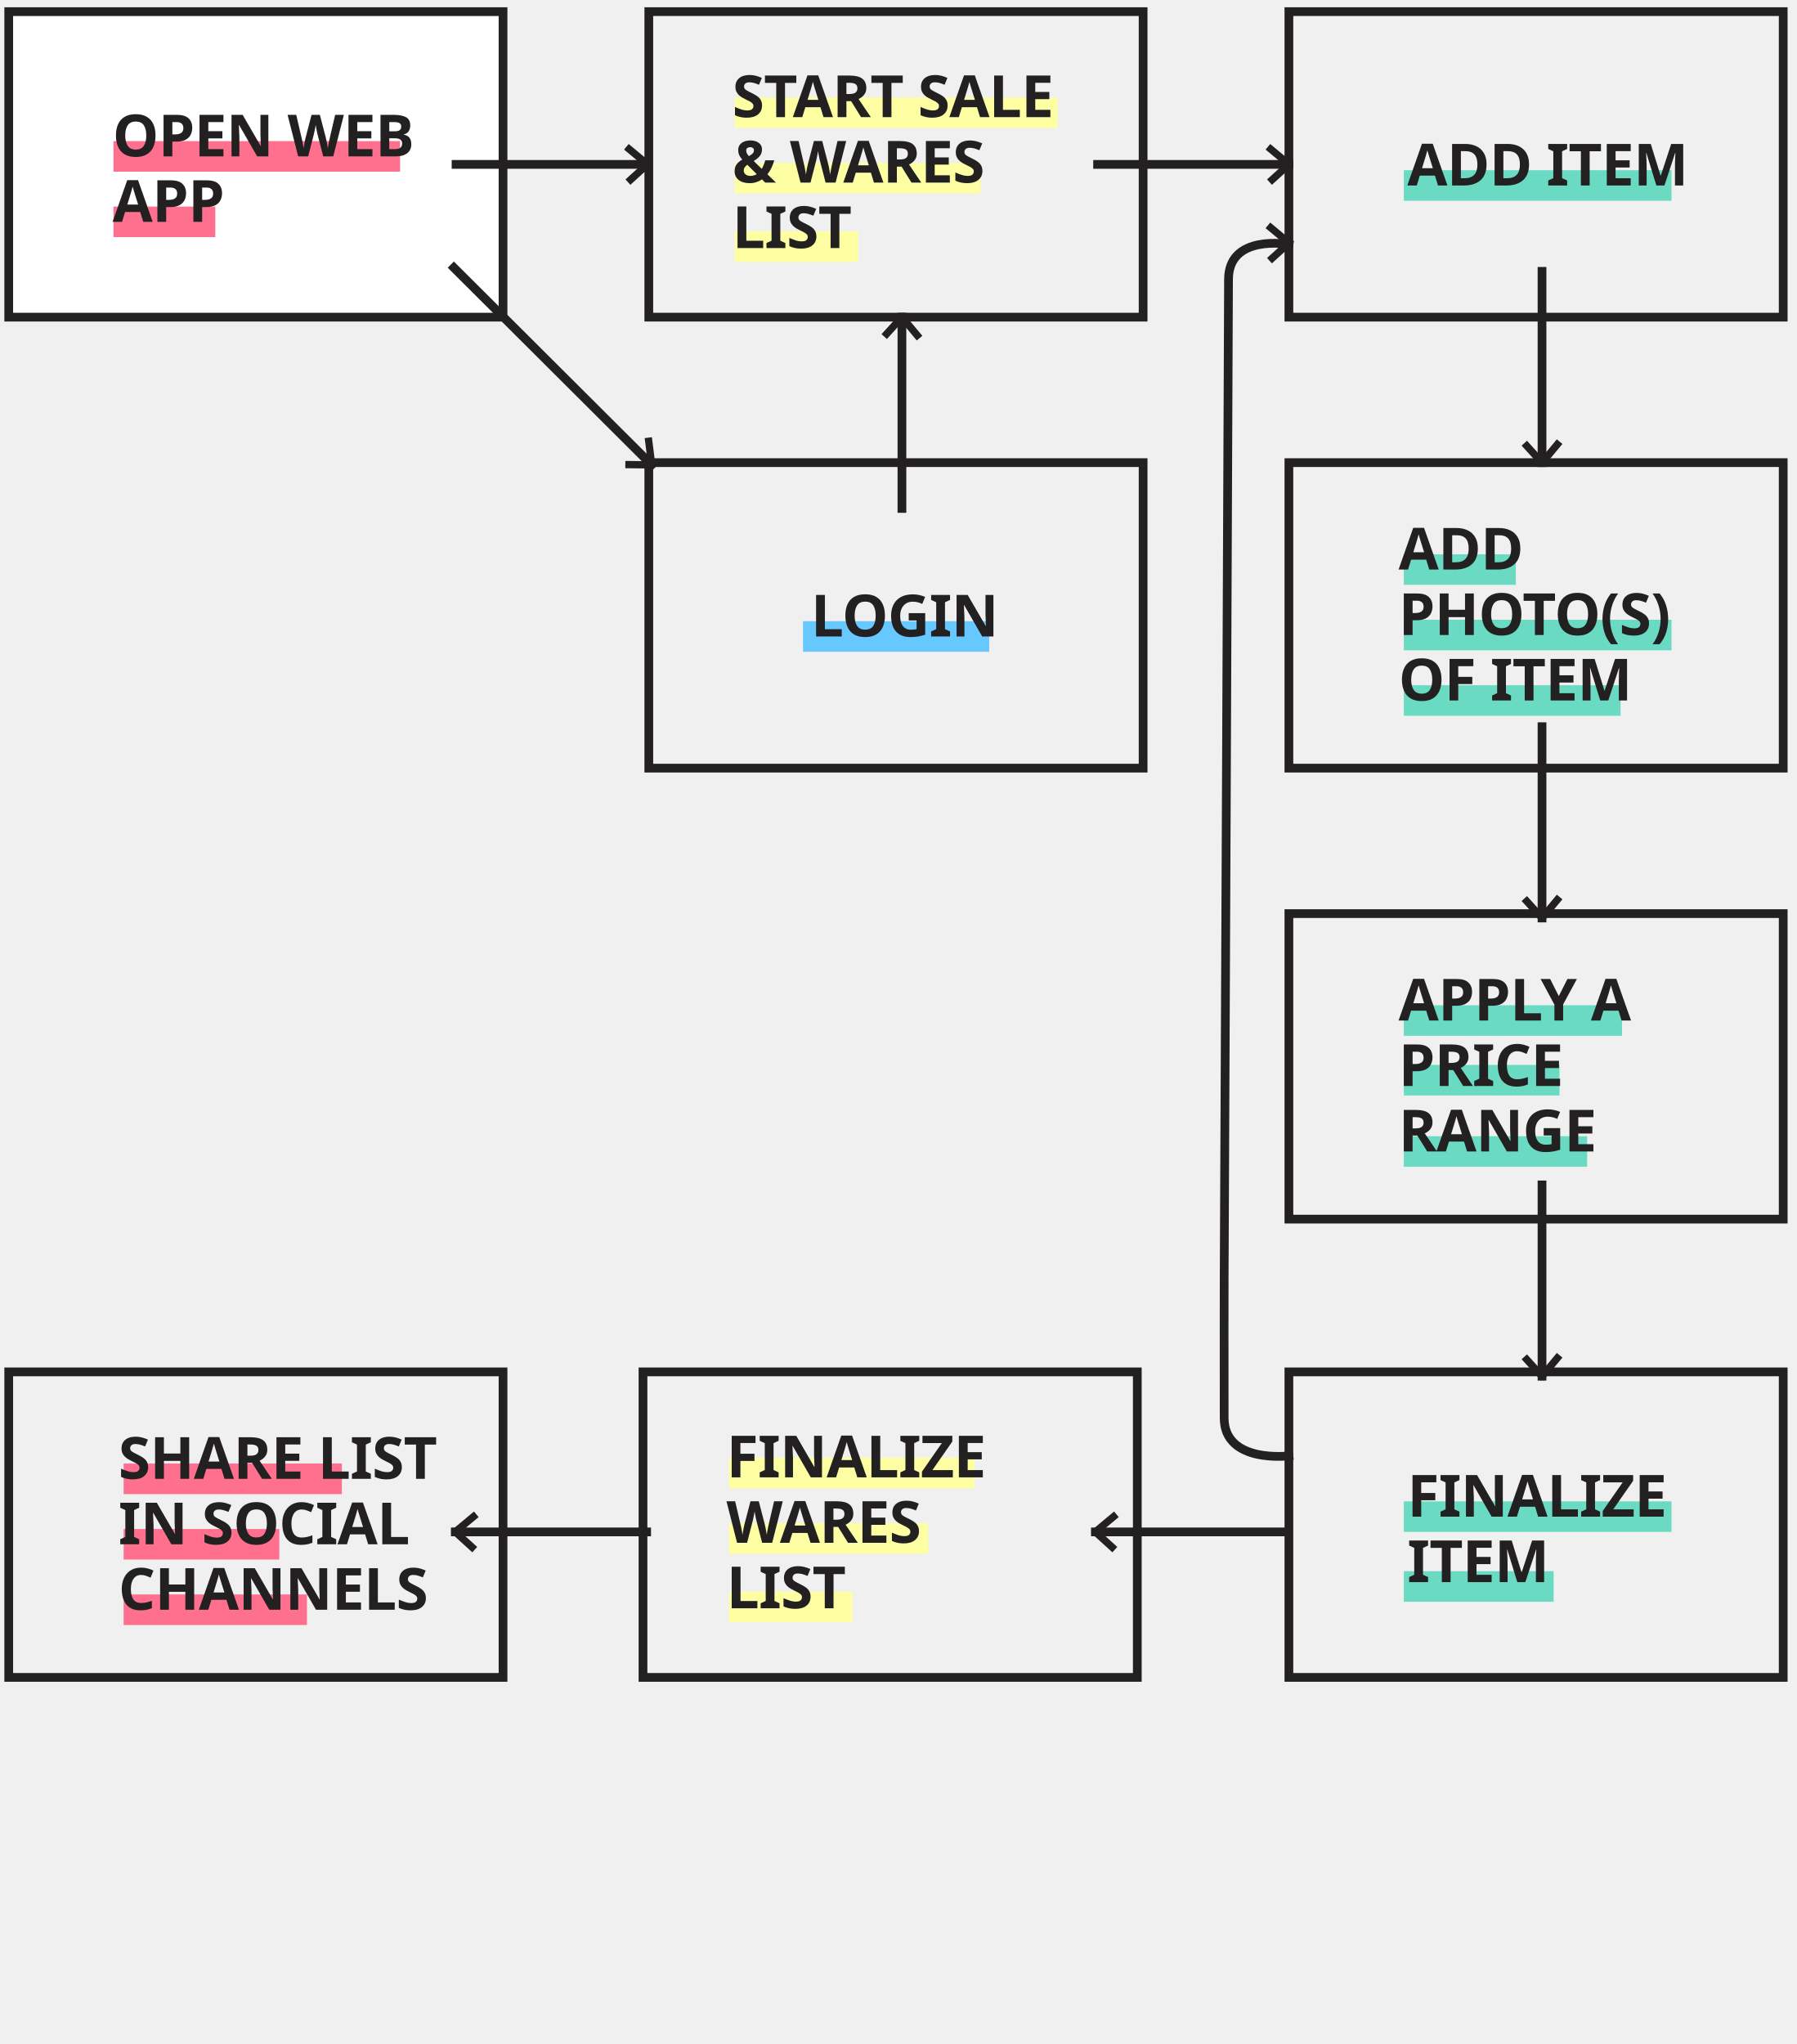
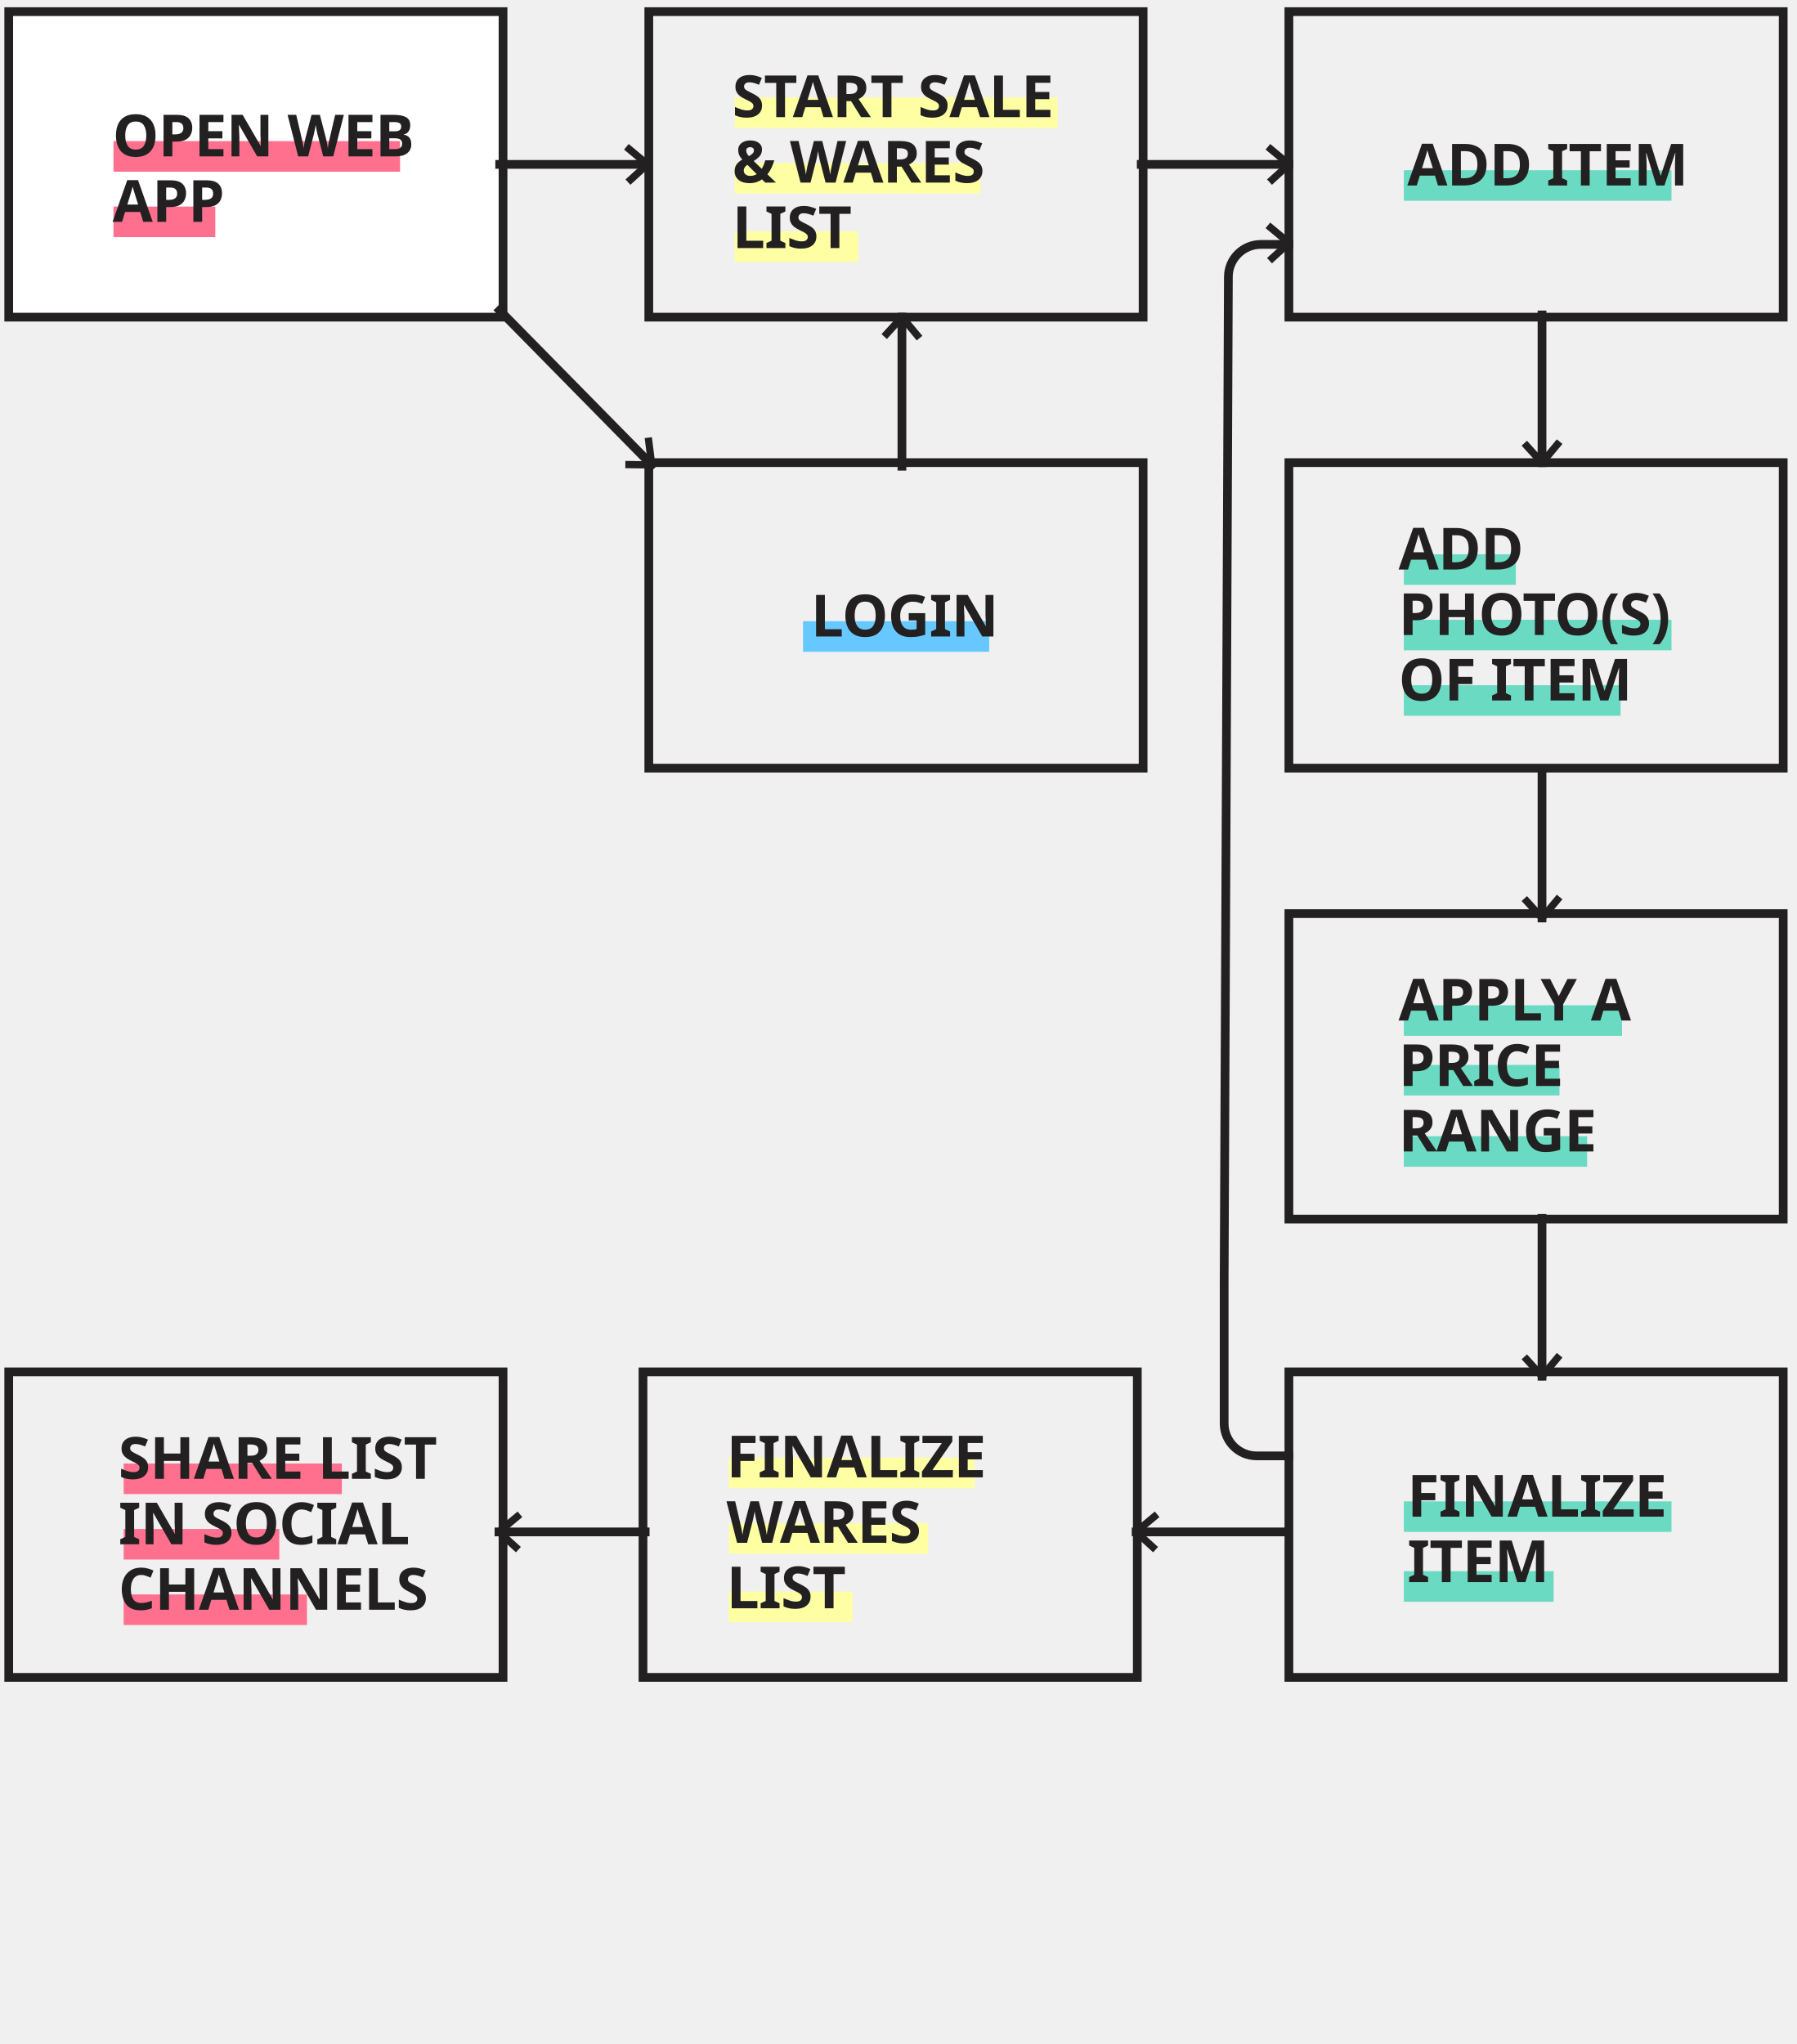
<svg xmlns="http://www.w3.org/2000/svg" width="1235px" height="1405px" viewBox="0 0 1235 1405" version="1.1">
  <defs />
  <g id="Page-1" stroke="none" stroke-width="1" fill="none" fill-rule="evenodd">
    <g id="flow-1">
      <g id="LOGIN" transform="translate(446, 318)">
        <rect id="Rectangle-4" fill="#66C8FF" x="106" y="109" width="128" height="21" />
        <text font-family="Proxima Nova" font-size="40" font-weight="bold" line-spacing="45" letter-spacing="-0.4" fill="#232021">
          <tspan x="111.396" y="119.5">LOGIN</tspan>
        </text>
        <rect id="Rectangle-1" stroke="#232021" stroke-width="6" x="0" y="0" width="339.791" height="210" />
      </g>
      <g id="LOGIN-Copy-6" transform="translate(446, 8)">
        <rect id="Rectangle-4" fill="#FEFFA3" x="59" y="59" width="222" height="21" />
        <rect id="Rectangle-4-Copy-4" fill="#FEFFA3" x="59" y="104" width="169" height="21" />
        <rect id="Rectangle-4-Copy-5" fill="#FEFFA3" x="59" y="151" width="85" height="21" />
        <text id="START-SALE" font-family="Proxima Nova" font-size="40" font-weight="bold" line-spacing="45" letter-spacing="-0.4" fill="#232021">
          <tspan x="57.396" y="72.5">START SALE</tspan>
          <tspan x="57.396" y="117.5">&amp; WARES</tspan>
          <tspan x="57.396" y="162.5">LIST</tspan>
        </text>
        <rect id="Rectangle-1" stroke="#232021" stroke-width="6" x="0" y="0" width="339.791" height="210" />
      </g>
      <g id="LOGIN-Copy-8" transform="translate(442, 943)">
        <rect id="Rectangle-4" fill="#FEFFA3" x="59" y="59" width="169" height="21" />
        <rect id="Rectangle-4-Copy-4" fill="#FEFFA3" x="59" y="104" width="137" height="21" />
        <rect id="Rectangle-4-Copy-5" fill="#FEFFA3" x="59" y="151" width="85" height="21" />
        <text id="FINALIZE" font-family="Proxima Nova" font-size="40" font-weight="bold" line-spacing="45" letter-spacing="-0.4" fill="#232021">
          <tspan x="57.396" y="72.5">FINALIZE</tspan>
          <tspan x="57.396" y="117.5">WARES</tspan>
          <tspan x="57.396" y="162.5">LIST</tspan>
        </text>
        <rect id="Rectangle-1" stroke="#232021" stroke-width="6" x="0" y="0" width="339.791" height="210" />
      </g>
      <g id="LOGIN-Copy-3" transform="translate(6, 8)">
        <rect id="Rectangle-1" stroke="#232021" stroke-width="6" fill="#FFFFFF" x="0" y="0" width="339.791" height="210" />
        <rect id="Rectangle-4" fill="#FF708E" x="72" y="89" width="197" height="21" />
        <rect id="Rectangle-4-Copy" fill="#FF708E" x="72" y="134" width="70" height="21" />
        <text id="OPEN-WEB" font-family="Proxima Nova" font-size="40" font-weight="bold" line-spacing="45" letter-spacing="-0.4" fill="#232021">
          <tspan x="71.396" y="99.5">OPEN WEB</tspan>
          <tspan x="71.396" y="144.5">APP</tspan>
        </text>
      </g>
      <g id="LOGIN-Copy" transform="translate(886, 8)">
        <rect id="Rectangle-4" fill="#6ADBC2" x="79" y="109" width="184" height="21" />
        <text id="ADD-ITEM" font-family="Proxima Nova" font-size="40" font-weight="bold" line-spacing="45" letter-spacing="-0.4" fill="#232021">
          <tspan x="81.396" y="119.5">ADD ITEM</tspan>
        </text>
        <rect id="Rectangle-1" stroke="#232021" stroke-width="6" x="0" y="0" width="339.791" height="210" />
      </g>
      <g id="LOGIN-Copy-7" transform="translate(886, 943)">
        <rect id="Rectangle-4" fill="#6ADBC2" x="79" y="89" width="184" height="21" />
        <rect id="Rectangle-4-Copy-6" fill="#6ADBC2" x="79" y="137" width="103" height="21" />
        <text id="FINALIZE" font-family="Proxima Nova" font-size="40" font-weight="bold" line-spacing="45" letter-spacing="-0.4" fill="#232021">
          <tspan x="81.396" y="99.5">FINALIZE</tspan>
          <tspan x="81.396" y="144.5">ITEM</tspan>
        </text>
        <rect id="Rectangle-1" stroke="#232021" stroke-width="6" x="0" y="0" width="339.791" height="210" />
      </g>
      <g id="LOGIN-Copy-2" transform="translate(886, 318)">
        <rect id="Rectangle-4" fill="#6ADBC2" x="79" y="108" width="184" height="21" />
        <rect id="Rectangle-4-Copy-2" fill="#6ADBC2" x="79" y="153" width="149" height="21" />
        <rect id="Rectangle-4-Copy-3" fill="#6ADBC2" x="79" y="63" width="77" height="21" />
        <text id="ADD-" font-family="Proxima Nova" font-size="40" font-weight="bold" line-spacing="45" letter-spacing="-0.4" fill="#232021">
          <tspan x="75.396" y="73.5">ADD </tspan>
          <tspan x="75.396" y="118.5">PHOTO(S)</tspan>
          <tspan x="75.396" y="163.5">OF ITEM</tspan>
        </text>
        <rect id="Rectangle-1" stroke="#232021" stroke-width="6" x="0" y="0" width="339.791" height="210" />
      </g>
-       <g id="LINE" transform="translate(313, 102)" stroke="#232021" stroke-linecap="square">
-         <path d="M0.5,11 L132,11" id="Line" stroke-width="6" />
-         <path d="M131.5,10.5 L119.5,0.5" id="Line" stroke-width="5" />
-         <path d="M131.5,21.5 L120.5,11.5" id="Line-Copy" stroke-width="5" transform="translate(126, 16.5) scale(1, -1) translate(-126, -16.5) " />
+       <g id="LINE" transform="translate(343, 102)" stroke="#232021" stroke-linecap="square">
+         <path d="M0.5,11 L102,11" id="Line" stroke-width="6" />
+         <path d="M101.5,10.5 L89.5,0.5" id="Line" stroke-width="5" />
+         <path d="M101.5,21.5 L90.5,11.5" id="Line-Copy" stroke-width="5" transform="translate(96, 16.5) scale(1, -1) translate(-96, -16.5) " />
      </g>
-       <g id="LINE-Copy-2" transform="translate(819, 1053) scale(-1, 1) translate(-819, -1053) translate(753, 1042)" stroke="#232021" stroke-linecap="square">
-         <path d="M0.5,11 L132,11" id="Line" stroke-width="6" />
-         <path d="M131.5,10.5 L119.5,0.5" id="Line" stroke-width="5" />
-         <path d="M131.5,21.5 L120.5,11.5" id="Line-Copy" stroke-width="5" transform="translate(126, 16.5) scale(1, -1) translate(-126, -16.5) " />
+       <g id="LINE-Copy-2" transform="translate(832.5, 1053) scale(-1, 1) translate(-832.5, -1053) translate(781, 1042)" stroke="#232021" stroke-linecap="square">
+         <path d="M0.5,11 L103,11" id="Line" stroke-width="6" />
+         <path d="M102.5,10.5 L90.5,0.5" id="Line" stroke-width="5" />
+         <path d="M102.5,21.5 L91.5,11.5" id="Line-Copy" stroke-width="5" transform="translate(97, 16.5) scale(1, -1) translate(-97, -16.5) " />
      </g>
-       <g id="LINE-Copy-10" transform="translate(379, 1053) scale(-1, 1) translate(-379, -1053) translate(313, 1042)" stroke="#232021" stroke-linecap="square">
-         <path d="M0.5,11 L132,11" id="Line" stroke-width="6" />
-         <path d="M131.5,10.5 L119.5,0.5" id="Line" stroke-width="5" />
-         <path d="M131.5,21.5 L120.5,11.5" id="Line-Copy" stroke-width="5" transform="translate(126, 16.5) scale(1, -1) translate(-126, -16.5) " />
+       <g id="LINE-Copy-10" transform="translate(393.5, 1053) scale(-1, 1) translate(-393.5, -1053) translate(343, 1042)" stroke="#232021" stroke-linecap="square">
+         <path d="M0.5,11 L101,11" id="Line" stroke-width="6" />
+         <path d="M100.5,10.5 L88.5,0.5" id="Line" stroke-width="5" />
+         <path d="M100.5,21.5 L89.5,11.5" id="Line-Copy" stroke-width="5" transform="translate(95, 16.5) scale(1, -1) translate(-95, -16.5) " />
      </g>
-       <g id="LINE-Copy-3" transform="translate(754, 102)" stroke="#232021" stroke-linecap="square">
-         <path d="M0.5,11 L132,11" id="Line" stroke-width="6" />
-         <path d="M131.5,10.5 L119.5,0.5" id="Line" stroke-width="5" />
-         <path d="M131.5,21.5 L120.5,11.5" id="Line-Copy" stroke-width="5" transform="translate(126, 16.5) scale(1, -1) translate(-126, -16.5) " />
+       <g id="LINE-Copy-3" transform="translate(784, 102)" stroke="#232021" stroke-linecap="square">
+         <path d="M0.5,11 L102,11" id="Line" stroke-width="6" />
+         <path d="M101.5,10.5 L89.5,0.5" id="Line" stroke-width="5" />
+         <path d="M101.5,21.5 L90.5,11.5" id="Line-Copy" stroke-width="5" transform="translate(96, 16.5) scale(1, -1) translate(-96, -16.5) " />
      </g>
-       <g id="LINE-Copy-5" transform="translate(1060, 252) rotate(-270) translate(-1060, -252) translate(994, 241)" stroke="#232021" stroke-linecap="square">
-         <path d="M0.5,11 L132,11" id="Line" stroke-width="6" />
-         <path d="M131.5,10.5 L119.5,0.5" id="Line" stroke-width="5" />
-         <path d="M131.5,21.5 L120.5,11.5" id="Line-Copy" stroke-width="5" transform="translate(126, 16.5) scale(1, -1) translate(-126, -16.5) " />
+       <g id="LINE-Copy-5" transform="translate(1060, 267.5) rotate(-270) translate(-1060, -267.5) translate(1008.5, 256.5)" stroke="#232021" stroke-linecap="square">
+         <path d="M0.5,11 L102,11" id="Line" stroke-width="6" />
+         <path d="M101.5,10.5 L89.5,0.5" id="Line" stroke-width="5" />
+         <path d="M101.5,21.5 L90.5,11.5" id="Line-Copy" stroke-width="5" transform="translate(96, 16.5) scale(1, -1) translate(-96, -16.5) " />
      </g>
-       <g id="LINE-Copy-9" transform="translate(620, 284) scale(1, -1) rotate(-270) translate(-620, -284) translate(554, 273)" stroke="#232021" stroke-linecap="square">
-         <path d="M0.5,11 L132,11" id="Line" stroke-width="6" />
-         <path d="M131.5,10.5 L119.5,0.5" id="Line" stroke-width="5" />
-         <path d="M131.5,21.5 L120.5,11.5" id="Line-Copy" stroke-width="5" transform="translate(126, 16.5) scale(1, -1) translate(-126, -16.5) " />
+       <g id="LINE-Copy-9" transform="translate(620.5, 269.5) scale(1, -1) rotate(-270) translate(-620.5, -269.5) translate(569, 258)" stroke="#232021" stroke-linecap="square">
+         <path d="M0.5,12 L103,12" id="Line" stroke-width="6" />
+         <path d="M102.5,11.5 L90.5,1.5" id="Line" stroke-width="5" />
+         <path d="M102.5,22.5 L91.5,12.5" id="Line-Copy" stroke-width="5" transform="translate(97, 17.5) scale(1, -1) translate(-97, -17.5) " />
      </g>
-       <g id="LINE-Copy-6" transform="translate(1060, 565) rotate(-270) translate(-1060, -565) translate(994, 554)" stroke="#232021" stroke-linecap="square">
-         <path d="M0.5,11 L132,11" id="Line" stroke-width="6" />
-         <path d="M131.5,10.5 L119.5,0.5" id="Line" stroke-width="5" />
-         <path d="M131.5,21.5 L120.5,11.5" id="Line-Copy" stroke-width="5" transform="translate(126, 16.5) scale(1, -1) translate(-126, -16.5) " />
+       <g id="LINE-Copy-6" transform="translate(1060, 580) rotate(-270) translate(-1060, -580) translate(1009, 569)" stroke="#232021" stroke-linecap="square">
+         <path d="M0.5,11 L102,11" id="Line" stroke-width="6" />
+         <path d="M101.5,10.5 L89.5,0.5" id="Line" stroke-width="5" />
+         <path d="M101.5,21.5 L90.5,11.5" id="Line-Copy" stroke-width="5" transform="translate(96, 16.5) scale(1, -1) translate(-96, -16.5) " />
      </g>
      <g id="LOGIN-Copy-4" transform="translate(886, 628)">
        <rect id="Rectangle-4-Copy-2" fill="#6ADBC2" x="79" y="153" width="126" height="21" />
        <rect id="Rectangle-4-Copy-7" fill="#6ADBC2" x="79" y="104" width="107" height="21" />
        <rect id="Rectangle-4-Copy-3" fill="#6ADBC2" x="79" y="63" width="150" height="21" />
        <text id="APPLY-A--" font-family="Proxima Nova" font-size="40" font-weight="bold" line-spacing="45" letter-spacing="-0.4" fill="#232021">
          <tspan x="75.396" y="73.5">APPLY A  </tspan>
          <tspan x="75.396" y="118.5">PRICE</tspan>
          <tspan x="75.396" y="163.5">RANGE</tspan>
        </text>
        <rect id="Rectangle-1" stroke="#232021" stroke-width="6" x="0" y="0" width="339.791" height="210" />
      </g>
      <g id="LOGIN-Copy-5" transform="translate(6, 943)">
        <rect id="Rectangle-4" fill="#FF708E" x="79" y="108" width="107" height="21" />
        <rect id="Rectangle-4-Copy-2" fill="#FF708E" x="79" y="153" width="126" height="21" />
        <rect id="Rectangle-4-Copy-3" fill="#FF708E" x="79" y="63" width="150" height="21" />
        <text id="SHARE-LIST" font-family="Proxima Nova" font-size="40" font-weight="bold" line-spacing="45" letter-spacing="-0.4" fill="#232021">
          <tspan x="75.396" y="73.5">SHARE LIST</tspan>
          <tspan x="75.396" y="118.5">IN SOCIAL</tspan>
          <tspan x="75.396" y="163.5">CHANNELS</tspan>
        </text>
        <rect id="Rectangle-1" stroke="#232021" stroke-width="6" x="0" y="0" width="339.791" height="210" />
      </g>
-       <g id="LINE-Copy-7" transform="translate(1060, 880) rotate(-270) translate(-1060, -880) translate(994, 869)" stroke="#232021" stroke-linecap="square">
-         <path d="M0.5,11 L132,11" id="Line" stroke-width="6" />
-         <path d="M131.5,10.5 L119.5,0.5" id="Line" stroke-width="5" />
-         <path d="M131.5,21.5 L120.5,11.5" id="Line-Copy" stroke-width="5" transform="translate(126, 16.5) scale(1, -1) translate(-126, -16.5) " />
+       <g id="LINE-Copy-7" transform="translate(1060, 891.5) rotate(-270) translate(-1060, -891.5) translate(1005.5, 880.5)" stroke="#232021" stroke-linecap="square">
+         <path d="M0.5,11 L109,11" id="Line" stroke-width="6" />
+         <path d="M108.5,10.5 L96.5,0.5" id="Line" stroke-width="5" />
+         <path d="M108.5,21.5 L97.5,11.5" id="Line-Copy" stroke-width="5" transform="translate(103, 16.5) scale(1, -1) translate(-103, -16.5) " />
      </g>
      <g id="LINE-Copy-8" transform="translate(841, 156)" stroke="#232021" stroke-linecap="square">
-         <path d="M0.5,723.5 C0.5,723.5 3.413,82 3.5,36 C3.56,4.5 45,12 45,12" id="Line" stroke-width="6" />
-         <path d="M0.5,845.088 C0.5,845.088 0.413,801.588 0.5,755.588 C0.56,724.088 45,729.588 45,729.588" id="Line-Copy-2" stroke-width="6" transform="translate(22.73068, 787.1538) scale(1, -1) translate(-22.73068, -787.1538) " />
+         <path d="M0.5,723.5 L3.406,34.246 C3.458,21.96 13.467,12 25.753,12 L45,12" id="Line" stroke-width="6" />
+         <path d="M0.5,858.72 L0.5,765.489 C0.5,753.19 10.473,743.22 22.766,743.22 L45,743.22" id="Line-Copy-2" stroke-width="6" transform="translate(22.73068, 793.9696) scale(1, -1) translate(-22.73068, -793.9696) " />
        <path d="M44.5,10.5 L32.5,0.5" id="Line" stroke-width="5" />
        <path d="M44.5,21.5 L33.5,11.5" id="Line-Copy" stroke-width="5" transform="translate(39, 16.5) scale(1, -1) translate(-39, -16.5) " />
      </g>
-       <g id="LINE-Copy" transform="translate(377.3785, 254.4135) rotate(43) translate(-377.3785, -254.4135) translate(280.3785, 242.9135)" stroke="#232021" stroke-linecap="square">
-         <path d="M1.163,4.591 L193,11" id="Line" stroke-width="6" />
-         <path d="M192.5,10.5 L180.5,0.5" id="Line" stroke-width="5" />
-         <path d="M192.5,21.5 L181.5,11.5" id="Line-Copy" stroke-width="5" transform="translate(187, 16.5) scale(1, -1) translate(-187, -16.5) " />
+       <g id="LINE-Copy" transform="translate(393.4683, 269.4175) rotate(43) translate(-393.4683, -269.4175) translate(318.4683, 257.9175)" stroke="#232021" stroke-linecap="square">
+         <path d="M0.163,4.591 L149,11" id="Line" stroke-width="6" />
+         <path d="M148.5,10.5 L136.5,0.5" id="Line" stroke-width="5" />
+         <path d="M148.5,21.5 L137.5,11.5" id="Line-Copy" stroke-width="5" transform="translate(143, 16.5) scale(1, -1) translate(-143, -16.5) " />
      </g>
    </g>
  </g>
</svg>
